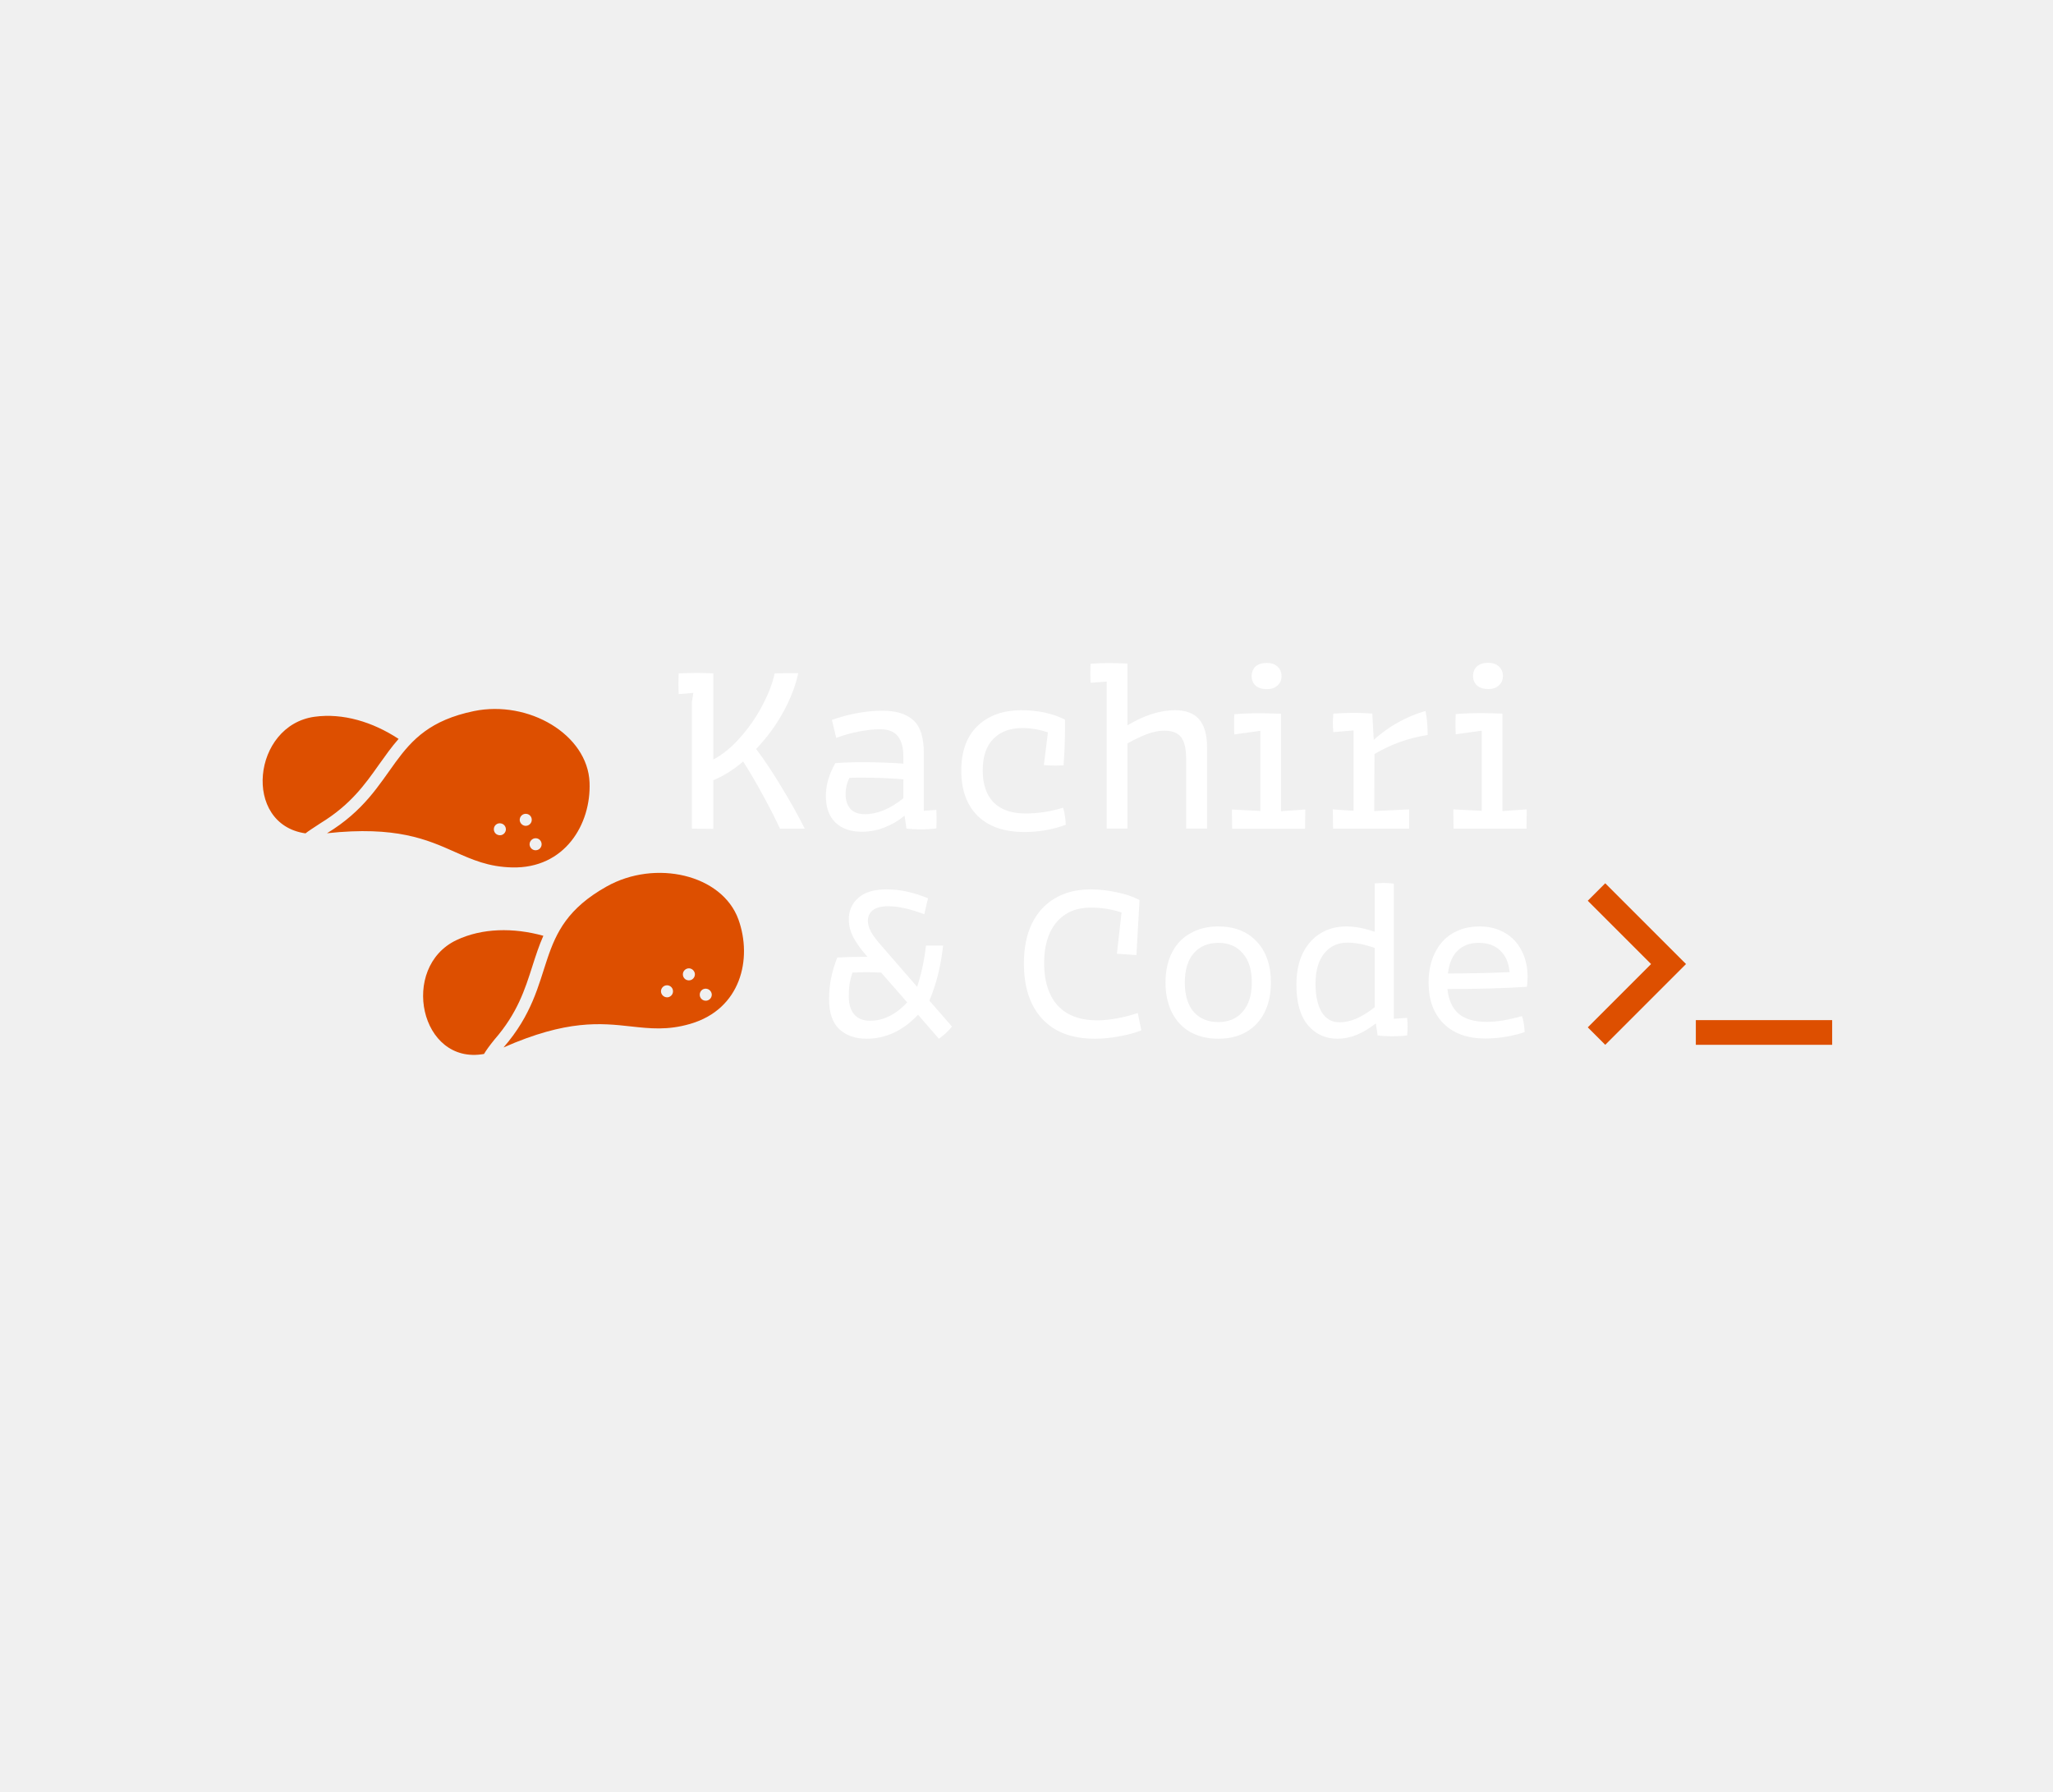
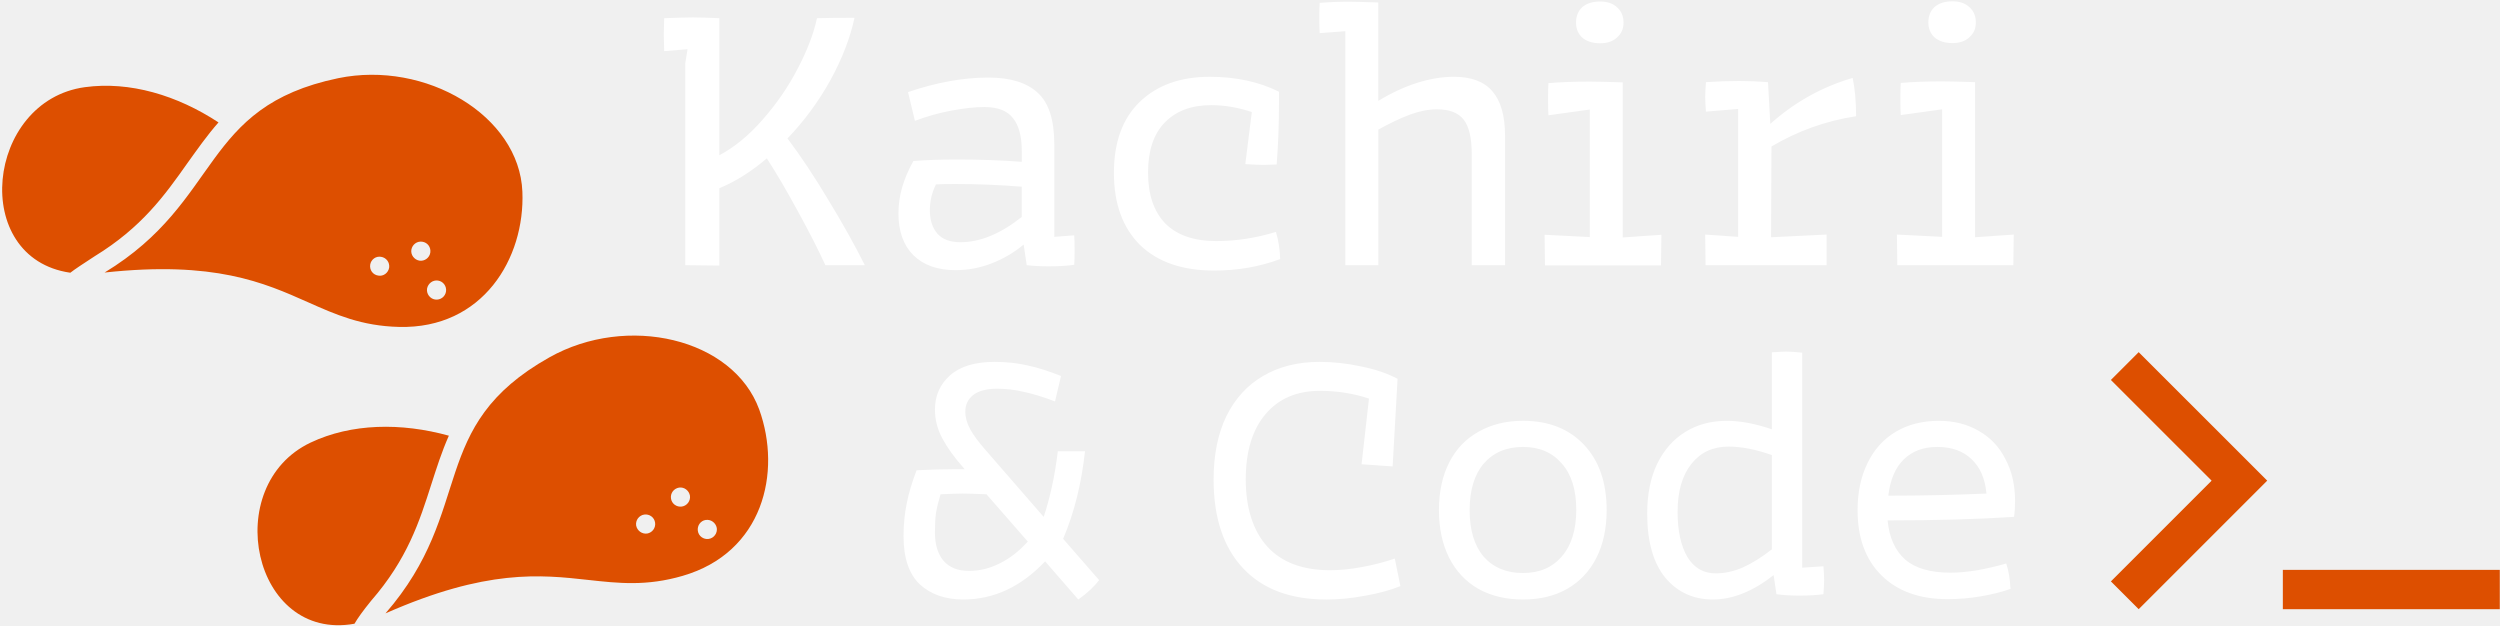
- <svg xmlns="http://www.w3.org/2000/svg" id="Layer_1" viewBox="0 0 1237.54 1080">
-   <defs>
-     <style>
-       .cls-1 {
-         fill-rule: evenodd;
-       }
- 
-       .cls-1, .cls-2 {
-         fill: #dd4f00;
-       }
- 
-       .cls-3 {
-         fill: #fff;
-       }
-     </style>
-   </defs>
-   <path class="cls-3" d="M897.1,415.32c-2.9,0-5.17-.73-6.82-2.18-1.55-1.45-2.32-3.34-2.32-5.66s.77-4.35,2.32-5.8c1.64-1.45,3.92-2.18,6.82-2.18,2.71,0,4.84.73,6.38,2.18,1.64,1.45,2.47,3.38,2.47,5.8s-.82,4.21-2.47,5.66c-1.55,1.45-3.67,2.18-6.38,2.18ZM876.06,487.85l17.12.87v-48.31l-15.67,2.18c-.1-1.35-.15-3.38-.15-6.09s.05-4.74.15-6.09c4.64-.39,9.82-.58,15.52-.58,2.61,0,6.82.1,12.62.29v58.75l14.65-1.02-.15,11.61h-43.95l-.15-11.61ZM803.43,487.85l12.48.87v-48.45l-12.19,1.02c-.19-2.51-.29-4.35-.29-5.51,0-1.26.1-3.14.29-5.66,4.26-.29,8.46-.44,12.62-.44,3.67,0,7.3.15,10.88.44l.87,15.81c9.19-8.22,19.58-14.02,31.19-17.41.87,4.06,1.31,8.9,1.31,14.51-11.41,1.74-22.1,5.56-32.06,11.46l-.15,34.38,21.03-1.02v11.61h-45.84l-.15-11.61ZM715,457.39c0-6.09-1.02-10.44-3.05-13.06s-5.42-3.92-10.15-3.92c-3.19,0-6.62.68-10.3,2.03-3.58,1.35-7.54,3.24-11.9,5.66v51.35h-12.48v-88.63l-9.72.73c-.1-1.35-.15-3.29-.15-5.8s.05-4.4.15-5.66c3.48-.29,7.16-.44,11.02-.44,2.03,0,5.75.1,11.17.29v37.28c4.93-3,9.82-5.27,14.65-6.82,4.93-1.55,9.57-2.32,13.93-2.32,6.67,0,11.56,1.84,14.65,5.51,3.19,3.67,4.79,9.28,4.79,16.83v49.03h-12.62v-42.07ZM617.45,501.49c-12.09,0-21.47-3.24-28.14-9.72-6.58-6.58-9.86-15.67-9.86-27.27s3.24-20.55,9.72-26.84c6.58-6.38,15.43-9.57,26.55-9.57,9.96,0,18.71,1.89,26.26,5.66v4.35c0,7.93-.29,15.67-.87,23.21l-4.93.15c-1.55,0-3.87-.1-6.96-.29l2.47-19.73c-5.22-1.74-10.35-2.61-15.38-2.61-7.45,0-13.3,2.18-17.55,6.53-4.26,4.35-6.38,10.69-6.38,19s2.18,14.75,6.53,19.29c4.45,4.45,10.88,6.67,19.29,6.67,7.54,0,15.09-1.16,22.63-3.48.97,3.29,1.5,6.72,1.6,10.3-7.83,2.9-16.15,4.35-24.95,4.35ZM509.73,478.71c0,3.67.97,6.62,2.9,8.85,1.93,2.13,4.84,3.19,8.7,3.19,7.45,0,15.18-3.19,23.21-9.57v-11.46c-8.51-.68-16.88-1.02-25.1-1.02-3.38,0-5.85.05-7.4.15-1.55,3.09-2.32,6.38-2.32,9.86ZM545.27,491.62c-3.58,3-7.59,5.37-12.04,7.11-4.45,1.74-9.04,2.61-13.78,2.61-6.77,0-12.09-1.89-15.96-5.66-3.77-3.77-5.66-9.04-5.66-15.81s1.89-13.1,5.66-19.87c4.64-.39,10.15-.58,16.54-.58,8.7,0,16.88.29,24.52.87v-4.06c0-5.61-1.11-9.77-3.34-12.48-2.13-2.8-5.75-4.21-10.88-4.21-3.38,0-7.45.44-12.19,1.31-4.74.87-9.43,2.18-14.07,3.92l-2.61-10.88c10.73-3.67,20.89-5.51,30.46-5.51,8.32,0,14.55,1.93,18.71,5.8,4.16,3.77,6.24,10.3,6.24,19.58v34.96l7.54-.58c.1,1.16.15,3.05.15,5.66s-.05,4.35-.15,5.51c-2.71.39-5.95.58-9.72.58-2.9,0-5.66-.15-8.27-.44l-1.16-7.83ZM417.07,423.01l.87-5.37-8.85.73-.15-6.24.15-6.24c5.22-.19,8.85-.29,10.88-.29,2.42,0,5.75.1,10.01.29v51.93c5.8-3.09,11.27-7.59,16.39-13.49,5.22-5.9,9.62-12.28,13.2-19.15,3.67-6.96,6.14-13.39,7.4-19.29,3.58-.1,8.32-.15,14.22-.15-1.64,7.64-4.69,15.52-9.14,23.65-4.45,8.03-9.86,15.38-16.25,22.05,5.03,6.67,10.2,14.46,15.52,23.36,5.42,8.9,10.01,17.12,13.78,24.66h-14.94c-2.71-5.9-6.19-12.72-10.44-20.45-4.26-7.83-8.17-14.51-11.75-20.02-5.9,5.03-11.9,8.8-17.99,11.31v29.3l-12.91-.15v-76.45ZM763.64,415.39c-2.9,0-5.17-.73-6.82-2.18-1.55-1.45-2.32-3.34-2.32-5.66s.77-4.35,2.32-5.8c1.64-1.45,3.92-2.18,6.82-2.18,2.71,0,4.84.73,6.38,2.18,1.64,1.45,2.47,3.38,2.47,5.8s-.82,4.21-2.47,5.66c-1.55,1.45-3.67,2.18-6.38,2.18ZM742.6,487.93l17.12.87v-48.31l-15.67,2.18c-.1-1.35-.15-3.38-.15-6.09s.05-4.74.15-6.09c4.64-.39,9.82-.58,15.52-.58,2.61,0,6.82.1,12.62.29v58.75l14.65-1.02-.15,11.61h-43.95l-.15-11.61Z" />
-   <path class="cls-3" d="M872.79,586.76c12.66,0,25.06-.27,37.19-.8-.54-5.71-2.45-10.08-5.75-13.11-3.21-3.03-7.49-4.55-12.84-4.55s-9.41,1.56-12.71,4.68c-3.21,3.12-5.17,7.71-5.89,13.78ZM895.26,625.96c-10.61,0-18.95-2.99-25.01-8.96-6.06-5.97-9.1-14.22-9.1-24.75,0-6.78,1.25-12.71,3.75-17.79,2.5-5.17,6.06-9.14,10.7-11.9,4.64-2.76,10.08-4.15,16.32-4.15,5.8,0,10.88,1.29,15.25,3.88,4.37,2.5,7.71,6.06,10.03,10.7,2.41,4.55,3.61,9.81,3.61,15.78,0,2.23-.13,4.24-.4,6.02-13.55.89-29.52,1.34-47.89,1.34.62,6.51,2.85,11.46,6.69,14.85,3.83,3.3,9.54,4.95,17.12,4.95,3.03,0,6.47-.31,10.3-.94,3.83-.71,7.45-1.56,10.83-2.54.89,2.68,1.43,5.89,1.61,9.63-3.3,1.16-7.04,2.1-11.24,2.81-4.1.71-8.29,1.07-12.57,1.07ZM792.97,592.78c0,7.31,1.25,13.06,3.75,17.26,2.5,4.1,6.06,6.15,10.7,6.15,3.3,0,6.64-.71,10.03-2.14,3.48-1.52,7.22-3.83,11.24-6.96v-35.71c-6.06-2.14-11.55-3.21-16.45-3.21-5.89,0-10.57,2.18-14.04,6.55-3.48,4.37-5.22,10.39-5.22,18.06ZM806.34,626.09c-7.4,0-13.42-2.76-18.06-8.29-4.55-5.62-6.82-13.69-6.82-24.21,0-7.31,1.25-13.6,3.75-18.86,2.59-5.26,6.11-9.27,10.57-12.04,4.55-2.85,9.81-4.28,15.78-4.28,5.17,0,10.88,1.07,17.12,3.21v-29.16c2.68-.18,4.46-.27,5.35-.27,1.69,0,3.75.13,6.15.4v81.46l8.03-.54c.18,2.14.27,3.88.27,5.22,0,1.25-.09,3.03-.27,5.35-2.5.36-5.53.54-9.1.54-3.3,0-6.2-.18-8.69-.54l-1.07-7.22c-7.85,6.15-15.52,9.23-23.01,9.23ZM714.2,592.25c0,7.58,1.78,13.47,5.35,17.66,3.66,4.1,8.61,6.15,14.85,6.15s11.15-2.1,14.71-6.29c3.66-4.19,5.48-10.08,5.48-17.66s-1.83-13.42-5.48-17.52c-3.57-4.19-8.47-6.29-14.71-6.29s-11.19,2.1-14.85,6.29c-3.57,4.19-5.35,10.08-5.35,17.66ZM734.4,626.09c-6.42,0-12.04-1.34-16.85-4.01-4.82-2.76-8.52-6.69-11.1-11.77-2.59-5.17-3.88-11.19-3.88-18.06s1.29-12.97,3.88-18.06c2.59-5.08,6.29-8.96,11.1-11.64,4.82-2.76,10.43-4.15,16.85-4.15,9.72,0,17.43,3.03,23.14,9.1,5.71,6.06,8.56,14.31,8.56,24.75,0,6.87-1.29,12.89-3.88,18.06-2.59,5.08-6.29,9.01-11.1,11.77-4.73,2.68-10.3,4.01-16.72,4.01ZM659.88,626.09c-13.64,0-24.17-3.97-31.57-11.9-7.4-7.94-11.1-19.13-11.1-33.57,0-9.27,1.61-17.26,4.82-23.94,3.3-6.69,7.94-11.77,13.91-15.25,6.06-3.57,13.2-5.35,21.4-5.35,5.26,0,10.52.58,15.78,1.74,5.35,1.07,9.94,2.63,13.78,4.68l-1.87,33.17-11.77-.8,2.81-24.88c-5.89-1.96-12.08-2.94-18.59-2.94-8.74,0-15.61,2.94-20.6,8.83-4.99,5.89-7.49,14.13-7.49,24.75s2.72,19.44,8.16,25.41c5.44,5.97,13.38,8.96,23.81,8.96,3.75,0,7.76-.4,12.04-1.2,4.37-.8,8.52-1.87,12.44-3.21l2.14,10.43c-3.75,1.52-8.16,2.72-13.24,3.61-5.08.98-10.03,1.47-14.85,1.47ZM511.65,600.67c0,4.55,1.07,8.11,3.21,10.7,2.23,2.59,5.44,3.88,9.63,3.88s7.89-.94,11.64-2.81c3.83-1.87,7.4-4.64,10.7-8.29l-15.65-17.92c-4.46-.18-7.45-.27-8.96-.27s-4.32.09-8.43.27c-.8,2.59-1.38,4.95-1.74,7.09-.27,2.05-.4,4.5-.4,7.36ZM573.85,618.73c-1.87,2.5-4.5,4.95-7.89,7.36l-12.57-14.45c-9.1,9.63-19.44,14.45-31.03,14.45-6.78,0-12.26-1.92-16.45-5.75-4.1-3.92-6.15-9.99-6.15-18.19,0-4.37.4-8.52,1.2-12.44.8-4.01,2.05-8.2,3.75-12.57,5.26-.27,9.85-.4,13.78-.4h4.41l-.54-.67c-3.39-3.83-6.02-7.49-7.89-10.97-1.87-3.48-2.81-7.13-2.81-10.97,0-5.26,1.92-9.59,5.75-12.97,3.83-3.39,9.45-5.08,16.85-5.08,4.46,0,8.61.45,12.44,1.34,3.83.8,8.07,2.14,12.71,4.01l-2.27,9.63c-4.46-1.69-8.38-2.9-11.77-3.61-3.3-.8-6.69-1.2-10.17-1.2-4.01,0-7.04.8-9.1,2.41-1.96,1.61-2.94,3.7-2.94,6.29,0,2.14.62,4.37,1.87,6.69,1.25,2.23,3.12,4.77,5.62,7.62l22.2,25.55c2.5-7.58,4.28-15.87,5.35-24.88h10.3c-1.34,12.31-4.1,23.36-8.29,33.17l13.64,15.65Z" />
-   <path class="cls-1" d="M308.67,522.84c31.7.8,47.73-25.97,46.71-51.21-1.16-28.87-36.7-49.83-69.78-43.01-52.3,10.88-43.81,46.5-88.49,73.62,41.66-4.52,60.4,3.83,77,11.22,10.6,4.72,20.32,9.04,34.56,9.38h0ZM184.13,502.31c-38.23-5.51-31.99-65.14,5.51-70.29,16.97-2.32,34.96,3.05,50.63,13.35-4.35,4.93-8.05,10.23-11.9,15.6-8.41,11.9-17.12,24.15-35.03,35.11-4.57,2.97-7.54,4.93-9.21,6.24h0ZM317.45,490.56c2.03.29,3.34,2.1,3.05,4.13-.29,1.96-2.18,3.34-4.13,3.05-1.96-.36-3.34-2.18-3.05-4.13.36-2.03,2.18-3.34,4.13-3.05ZM301.86,496.29c1.96.29,3.34,2.1,3.05,4.13-.36,1.96-2.18,3.34-4.13,2.97-2.03-.29-3.34-2.1-3.05-4.13.29-1.96,2.18-3.34,4.13-2.97ZM323.4,505.28c2.03.29,3.34,2.18,3.05,4.13-.29,1.96-2.1,3.34-4.13,3.05-1.96-.29-3.34-2.18-3.05-4.13.36-1.96,2.18-3.34,4.13-3.05ZM380.33,618.68c11.52,1.27,22.09,2.44,35.77-1.55,30.47-8.85,37.57-39.17,29.01-62.96-9.87-27.13-50.12-36.34-79.5-19.8-46.64,26.19-27.78,57.52-62.09,96.98,38.35-16.92,58.75-14.66,76.81-12.67ZM320.86,582.54c2.03-6.31,3.99-12.48,6.67-18.5-18.06-5-36.92-4.71-52.37,2.61-34.38,16.32-21.98,75.58,16.61,68.62,1.23-2.1,3.19-4.86,6.31-8.7,13.78-15.81,18.35-30.18,22.78-44.03h0ZM414.72,583.7c1.96-.29,3.77,1.09,4.13,3.05.29,1.96-1.09,3.84-3.05,4.13-1.96.29-3.84-1.02-4.13-3.05-.29-1.96,1.02-3.77,3.05-4.13ZM401.52,593.92c1.96-.29,3.84,1.02,4.13,3.05.29,1.96-1.02,3.77-2.97,4.13-2.03.29-3.84-1.09-4.21-3.05-.29-1.96,1.09-3.84,3.05-4.13h0ZM424.81,595.96c2.03-.29,3.84,1.09,4.21,3.05.29,1.96-1.09,3.84-3.05,4.13-1.96.29-3.84-1.02-4.13-3.05-.29-1.96,1.02-3.84,2.97-4.13h0Z" />
-   <path class="cls-2" d="M1022.24,629.76h82.18v-14.89h-82.18v14.89ZM957.1,619.23l10.53,10.53,48.69-48.69-48.69-48.67-10.53,10.53,38.16,38.15-38.16,38.16Z" />
+ <svg xmlns="http://www.w3.org/2000/svg" width="947" height="237" viewBox="0 0 947 237" fill="none">
+   <path d="M739.6 16.32C736.7 16.32 734.43 15.59 732.78 14.14C731.23 12.69 730.46 10.8 730.46 8.48C730.46 6.16 731.23 4.13 732.78 2.68C734.42 1.23 736.7 0.5 739.6 0.5C742.31 0.5 744.44 1.23 745.98 2.68C747.62 4.13 748.45 6.06 748.45 8.48C748.45 10.9 747.63 12.69 745.98 14.14C744.43 15.59 742.31 16.32 739.6 16.32ZM718.56 88.85L735.68 89.72V41.41L720.01 43.59C719.91 42.24 719.86 40.21 719.86 37.5C719.86 34.79 719.91 32.76 720.01 31.41C724.65 31.02 729.83 30.83 735.53 30.83C738.14 30.83 742.35 30.93 748.15 31.12V89.87L762.8 88.85L762.65 100.46H718.7L718.55 88.85H718.56ZM645.93 88.85L658.41 89.72V41.27L646.22 42.29C646.03 39.78 645.93 37.94 645.93 36.78C645.93 35.52 646.03 33.64 646.22 31.12C650.48 30.83 654.68 30.68 658.84 30.68C662.51 30.68 666.14 30.83 669.72 31.12L670.59 46.93C679.78 38.71 690.17 32.91 701.78 29.52C702.65 33.58 703.09 38.42 703.09 44.03C691.68 45.77 680.99 49.59 671.03 55.49L670.88 89.87L691.91 88.85V100.46H646.07L645.92 88.85H645.93ZM557.5 58.39C557.5 52.3 556.48 47.95 554.45 45.33C552.42 42.71 549.03 41.41 544.3 41.41C541.11 41.41 537.68 42.09 534 43.44C530.42 44.79 526.46 46.68 522.1 49.1V100.45H509.62V11.82L499.9 12.55C499.8 11.2 499.75 9.26 499.75 6.75C499.75 4.24 499.8 2.35 499.9 1.09C503.38 0.8 507.06 0.65 510.92 0.65C512.95 0.65 516.67 0.75 522.09 0.94V38.22C527.02 35.22 531.91 32.95 536.74 31.4C541.67 29.85 546.31 29.08 550.67 29.08C557.34 29.08 562.23 30.92 565.32 34.59C568.51 38.26 570.11 43.87 570.11 51.42V100.45H557.49V58.38L557.5 58.39ZM459.95 102.49C447.86 102.49 438.48 99.25 431.81 92.77C425.23 86.19 421.95 77.1 421.95 65.5C421.95 53.9 425.19 44.95 431.67 38.66C438.25 32.28 447.1 29.09 458.22 29.09C468.18 29.09 476.93 30.98 484.48 34.75V39.1C484.48 47.03 484.19 54.77 483.61 62.31L478.68 62.46C477.13 62.46 474.81 62.36 471.72 62.17L474.19 42.44C468.97 40.7 463.84 39.83 458.81 39.83C451.36 39.83 445.51 42.01 441.26 46.36C437 50.71 434.88 57.05 434.88 65.36C434.88 73.67 437.06 80.11 441.41 84.65C445.86 89.1 452.29 91.32 460.7 91.32C468.24 91.32 475.79 90.16 483.33 87.84C484.3 91.13 484.83 94.56 484.93 98.14C477.1 101.04 468.78 102.49 459.98 102.49H459.95ZM352.23 79.71C352.23 83.38 353.2 86.33 355.13 88.56C357.06 90.69 359.97 91.75 363.83 91.75C371.28 91.75 379.01 88.56 387.04 82.18V70.72C378.53 70.04 370.16 69.7 361.94 69.7C358.56 69.7 356.09 69.75 354.54 69.85C352.99 72.94 352.22 76.23 352.22 79.71H352.23ZM387.77 92.62C384.19 95.62 380.18 97.99 375.73 99.73C371.28 101.47 366.69 102.34 361.95 102.34C355.18 102.34 349.86 100.45 345.99 96.68C342.22 92.91 340.33 87.64 340.33 80.87C340.33 74.1 342.22 67.77 345.99 61C350.63 60.61 356.14 60.42 362.53 60.42C371.23 60.42 379.41 60.71 387.05 61.29V57.23C387.05 51.62 385.94 47.46 383.71 44.75C381.58 41.95 377.96 40.54 372.83 40.54C369.45 40.54 365.38 40.98 360.64 41.85C355.9 42.72 351.21 44.03 346.57 45.77L343.96 34.89C354.69 31.22 364.85 29.38 374.42 29.38C382.74 29.38 388.97 31.31 393.13 35.18C397.29 38.95 399.37 45.48 399.37 54.76V89.72L406.91 89.14C407.01 90.3 407.06 92.19 407.06 94.8C407.06 97.41 407.01 99.15 406.91 100.31C404.2 100.7 400.96 100.89 397.19 100.89C394.29 100.89 391.53 100.74 388.92 100.45L387.76 92.62H387.77ZM259.57 24.01L260.44 18.64L251.59 19.37L251.44 13.13L251.59 6.89C256.81 6.7 260.44 6.6 262.47 6.6C264.89 6.6 268.22 6.7 272.48 6.89V58.82C278.28 55.73 283.75 51.23 288.87 45.33C294.09 39.43 298.49 33.05 302.07 26.18C305.74 19.22 308.21 12.79 309.47 6.89C313.05 6.79 317.79 6.74 323.69 6.74C322.05 14.38 319 22.26 314.55 30.39C310.1 38.42 304.69 45.77 298.3 52.44C303.33 59.11 308.5 66.9 313.82 75.8C319.24 84.7 323.83 92.92 327.6 100.46H312.66C309.95 94.56 306.47 87.74 302.22 80.01C297.96 72.18 294.05 65.5 290.47 59.99C284.57 65.02 278.57 68.79 272.48 71.3V100.6L259.57 100.45V24V24.01ZM606.14 16.39C603.24 16.39 600.97 15.66 599.32 14.21C597.77 12.76 597 10.87 597 8.55C597 6.23 597.77 4.2 599.32 2.75C600.96 1.3 603.24 0.57 606.14 0.57C608.85 0.57 610.98 1.3 612.52 2.75C614.16 4.2 614.99 6.13 614.99 8.55C614.99 10.97 614.17 12.76 612.52 14.21C610.97 15.66 608.85 16.39 606.14 16.39ZM585.1 88.93L602.22 89.8V41.49L586.55 43.67C586.45 42.32 586.4 40.29 586.4 37.58C586.4 34.87 586.45 32.84 586.55 31.49C591.19 31.1 596.37 30.91 602.07 30.91C604.68 30.91 608.89 31.01 614.69 31.2V89.95L629.34 88.93L629.19 100.54H585.24L585.09 88.93H585.1Z" fill="white" />
+   <path d="M715.29 187.76C727.95 187.76 740.35 187.49 752.48 186.96C751.94 181.25 750.03 176.88 746.73 173.85C743.52 170.82 739.24 169.3 733.89 169.3C728.54 169.3 724.48 170.86 721.18 173.98C717.97 177.1 716.01 181.69 715.29 187.76ZM737.76 226.96C727.15 226.96 718.81 223.97 712.75 218C706.69 212.03 703.65 203.78 703.65 193.25C703.65 186.47 704.9 180.54 707.4 175.46C709.9 170.29 713.46 166.32 718.1 163.56C722.74 160.8 728.18 159.41 734.42 159.41C740.22 159.41 745.3 160.7 749.67 163.29C754.04 165.79 757.38 169.35 759.7 173.99C762.11 178.54 763.31 183.8 763.31 189.77C763.31 192 763.18 194.01 762.91 195.79C749.36 196.68 733.39 197.13 715.02 197.13C715.64 203.64 717.87 208.59 721.71 211.98C725.54 215.28 731.25 216.93 738.83 216.93C741.86 216.93 745.3 216.62 749.13 215.99C752.96 215.28 756.58 214.43 759.96 213.45C760.85 216.13 761.39 219.34 761.57 223.08C758.27 224.24 754.53 225.18 750.33 225.89C746.23 226.6 742.04 226.96 737.76 226.96ZM635.47 193.78C635.47 201.09 636.72 206.84 639.22 211.04C641.72 215.14 645.28 217.19 649.92 217.19C653.22 217.19 656.56 216.48 659.95 215.05C663.43 213.53 667.17 211.22 671.19 208.09V172.38C665.13 170.24 659.64 169.17 654.74 169.17C648.85 169.17 644.17 171.35 640.7 175.72C637.22 180.09 635.48 186.11 635.48 193.78H635.47ZM648.84 227.09C641.44 227.09 635.42 224.33 630.78 218.8C626.23 213.18 623.96 205.11 623.96 194.59C623.96 187.28 625.21 180.99 627.71 175.73C630.3 170.47 633.82 166.46 638.28 163.69C642.83 160.84 648.09 159.41 654.06 159.41C659.23 159.41 664.94 160.48 671.18 162.62V133.46C673.86 133.28 675.64 133.19 676.53 133.19C678.22 133.19 680.28 133.32 682.68 133.59V215.05L690.71 214.51C690.89 216.65 690.98 218.39 690.98 219.73C690.98 220.98 690.89 222.76 690.71 225.08C688.21 225.44 685.18 225.62 681.61 225.62C678.31 225.62 675.41 225.44 672.92 225.08L671.85 217.86C664 224.01 656.33 227.09 648.84 227.09ZM556.7 193.25C556.7 200.83 558.48 206.72 562.05 210.91C565.71 215.01 570.66 217.06 576.9 217.06C583.14 217.06 588.05 214.96 591.61 210.77C595.27 206.58 597.09 200.69 597.09 193.11C597.09 185.53 595.26 179.69 591.61 175.59C588.04 171.4 583.14 169.3 576.9 169.3C570.66 169.3 565.71 171.4 562.05 175.59C558.48 179.78 556.7 185.67 556.7 193.25ZM576.9 227.09C570.48 227.09 564.86 225.75 560.05 223.08C555.23 220.32 551.53 216.39 548.95 211.31C546.36 206.14 545.07 200.12 545.07 193.25C545.07 186.38 546.36 180.28 548.95 175.19C551.54 170.11 555.24 166.23 560.05 163.55C564.87 160.79 570.48 159.4 576.9 159.4C586.62 159.4 594.33 162.43 600.04 168.5C605.75 174.56 608.6 182.81 608.6 193.25C608.6 200.12 607.31 206.14 604.72 211.31C602.13 216.39 598.43 220.32 593.62 223.08C588.89 225.76 583.32 227.09 576.9 227.09ZM502.38 227.09C488.74 227.09 478.21 223.12 470.81 215.19C463.41 207.25 459.71 196.06 459.71 181.62C459.71 172.35 461.32 164.36 464.53 157.68C467.83 150.99 472.47 145.91 478.44 142.43C484.5 138.86 491.64 137.08 499.84 137.08C505.1 137.08 510.36 137.66 515.62 138.82C520.97 139.89 525.56 141.45 529.4 143.5L527.53 176.67L515.76 175.87L518.57 150.99C512.68 149.03 506.49 148.05 499.98 148.05C491.24 148.05 484.37 150.99 479.38 156.88C474.39 162.77 471.89 171.01 471.89 181.63C471.89 192.25 474.61 201.07 480.05 207.04C485.49 213.01 493.43 216 503.86 216C507.61 216 511.62 215.6 515.9 214.8C520.27 214 524.42 212.93 528.34 211.59L530.48 222.02C526.73 223.54 522.32 224.74 517.24 225.63C512.16 226.61 507.21 227.1 502.39 227.1L502.38 227.09ZM354.15 201.67C354.15 206.22 355.22 209.78 357.36 212.37C359.59 214.96 362.8 216.25 366.99 216.25C371.18 216.25 374.88 215.31 378.63 213.44C382.46 211.57 386.03 208.8 389.33 205.15L373.68 187.23C369.22 187.05 366.23 186.96 364.72 186.96C363.21 186.96 360.4 187.05 356.29 187.23C355.49 189.82 354.91 192.18 354.55 194.32C354.28 196.37 354.15 198.82 354.15 201.68V201.67ZM416.35 219.73C414.48 222.23 411.85 224.68 408.46 227.09L395.89 212.64C386.79 222.27 376.45 227.09 364.86 227.09C358.08 227.09 352.6 225.17 348.41 221.34C344.31 217.42 342.26 211.35 342.26 203.15C342.26 198.78 342.66 194.63 343.46 190.71C344.26 186.7 345.51 182.51 347.21 178.14C352.47 177.87 357.06 177.74 360.99 177.74H365.4L364.86 177.07C361.47 173.24 358.84 169.58 356.97 166.1C355.1 162.62 354.16 158.97 354.16 155.13C354.16 149.87 356.08 145.54 359.91 142.16C363.74 138.77 369.36 137.08 376.76 137.08C381.22 137.08 385.37 137.53 389.2 138.42C393.03 139.22 397.27 140.56 401.91 142.43L399.64 152.06C395.18 150.37 391.26 149.16 387.87 148.45C384.57 147.65 381.18 147.25 377.7 147.25C373.69 147.25 370.66 148.05 368.6 149.66C366.64 151.27 365.66 153.36 365.66 155.95C365.66 158.09 366.28 160.32 367.53 162.64C368.78 164.87 370.65 167.41 373.15 170.26L395.35 195.81C397.85 188.23 399.63 179.94 400.7 170.93H411C409.66 183.24 406.9 194.29 402.71 204.1L416.35 219.75V219.73Z" fill="white" />
+   <path fill-rule="evenodd" clip-rule="evenodd" d="M151.17 123.84C182.87 124.64 198.9 97.87 197.88 72.63C196.72 43.76 161.18 22.8 128.1 29.62C75.8 40.5 84.29 76.12 39.61 103.24C81.27 98.72 100.01 107.07 116.61 114.46C127.21 119.18 136.93 123.5 151.17 123.84ZM26.63 103.31C-11.6 97.8 -5.36 38.17 32.14 33.02C49.11 30.7 67.1 36.07 82.77 46.37C78.42 51.3 74.72 56.6 70.87 61.97C62.46 73.87 53.75 86.12 35.84 97.08C31.27 100.05 28.3 102.01 26.63 103.32V103.31ZM159.95 91.56C161.98 91.85 163.29 93.66 163 95.69C162.71 97.65 160.82 99.03 158.87 98.74C156.91 98.38 155.53 96.56 155.82 94.61C156.18 92.58 158 91.27 159.95 91.56ZM144.36 97.29C146.32 97.58 147.7 99.39 147.41 101.42C147.05 103.38 145.23 104.76 143.28 104.39C141.25 104.1 139.94 102.29 140.23 100.26C140.52 98.3 142.41 96.92 144.36 97.29ZM165.9 106.28C167.93 106.57 169.24 108.46 168.95 110.41C168.66 112.37 166.85 113.75 164.82 113.46C162.86 113.17 161.48 111.28 161.77 109.33C162.13 107.37 163.95 105.99 165.9 106.28ZM222.83 219.68C234.35 220.95 244.92 222.12 258.6 218.13C289.07 209.28 296.17 178.96 287.61 155.17C277.74 128.04 237.49 118.83 208.11 135.37C161.47 161.56 180.33 192.89 146.02 232.35C184.37 215.43 204.77 217.69 222.83 219.68ZM163.36 183.54C165.39 177.23 167.35 171.06 170.03 165.04C151.97 160.04 133.11 160.33 117.66 167.65C83.28 183.97 95.68 243.23 134.27 236.27C135.5 234.17 137.46 231.41 140.58 227.57C154.36 211.76 158.93 197.39 163.36 183.54ZM257.22 184.7C259.18 184.41 260.99 185.79 261.35 187.75C261.64 189.71 260.26 191.59 258.3 191.88C256.34 192.17 254.46 190.86 254.17 188.83C253.88 186.87 255.19 185.06 257.22 184.7ZM244.02 194.92C245.98 194.63 247.86 195.94 248.15 197.97C248.44 199.93 247.13 201.74 245.18 202.1C243.15 202.39 241.34 201.01 240.97 199.05C240.68 197.09 242.06 195.21 244.02 194.92ZM267.31 196.96C269.34 196.67 271.15 198.05 271.52 200.01C271.81 201.97 270.43 203.85 268.47 204.14C266.51 204.43 264.63 203.12 264.34 201.09C264.05 199.13 265.36 197.25 267.31 196.96Z" fill="#DD4F00" />
+   <path d="M864.74 230.76H946.92V215.87H864.74V230.76ZM799.6 220.23L810.13 230.76L858.82 182.07L810.13 133.4L799.6 143.93L837.76 182.08L799.6 220.24V220.23Z" fill="#DD4F00" />
</svg>
